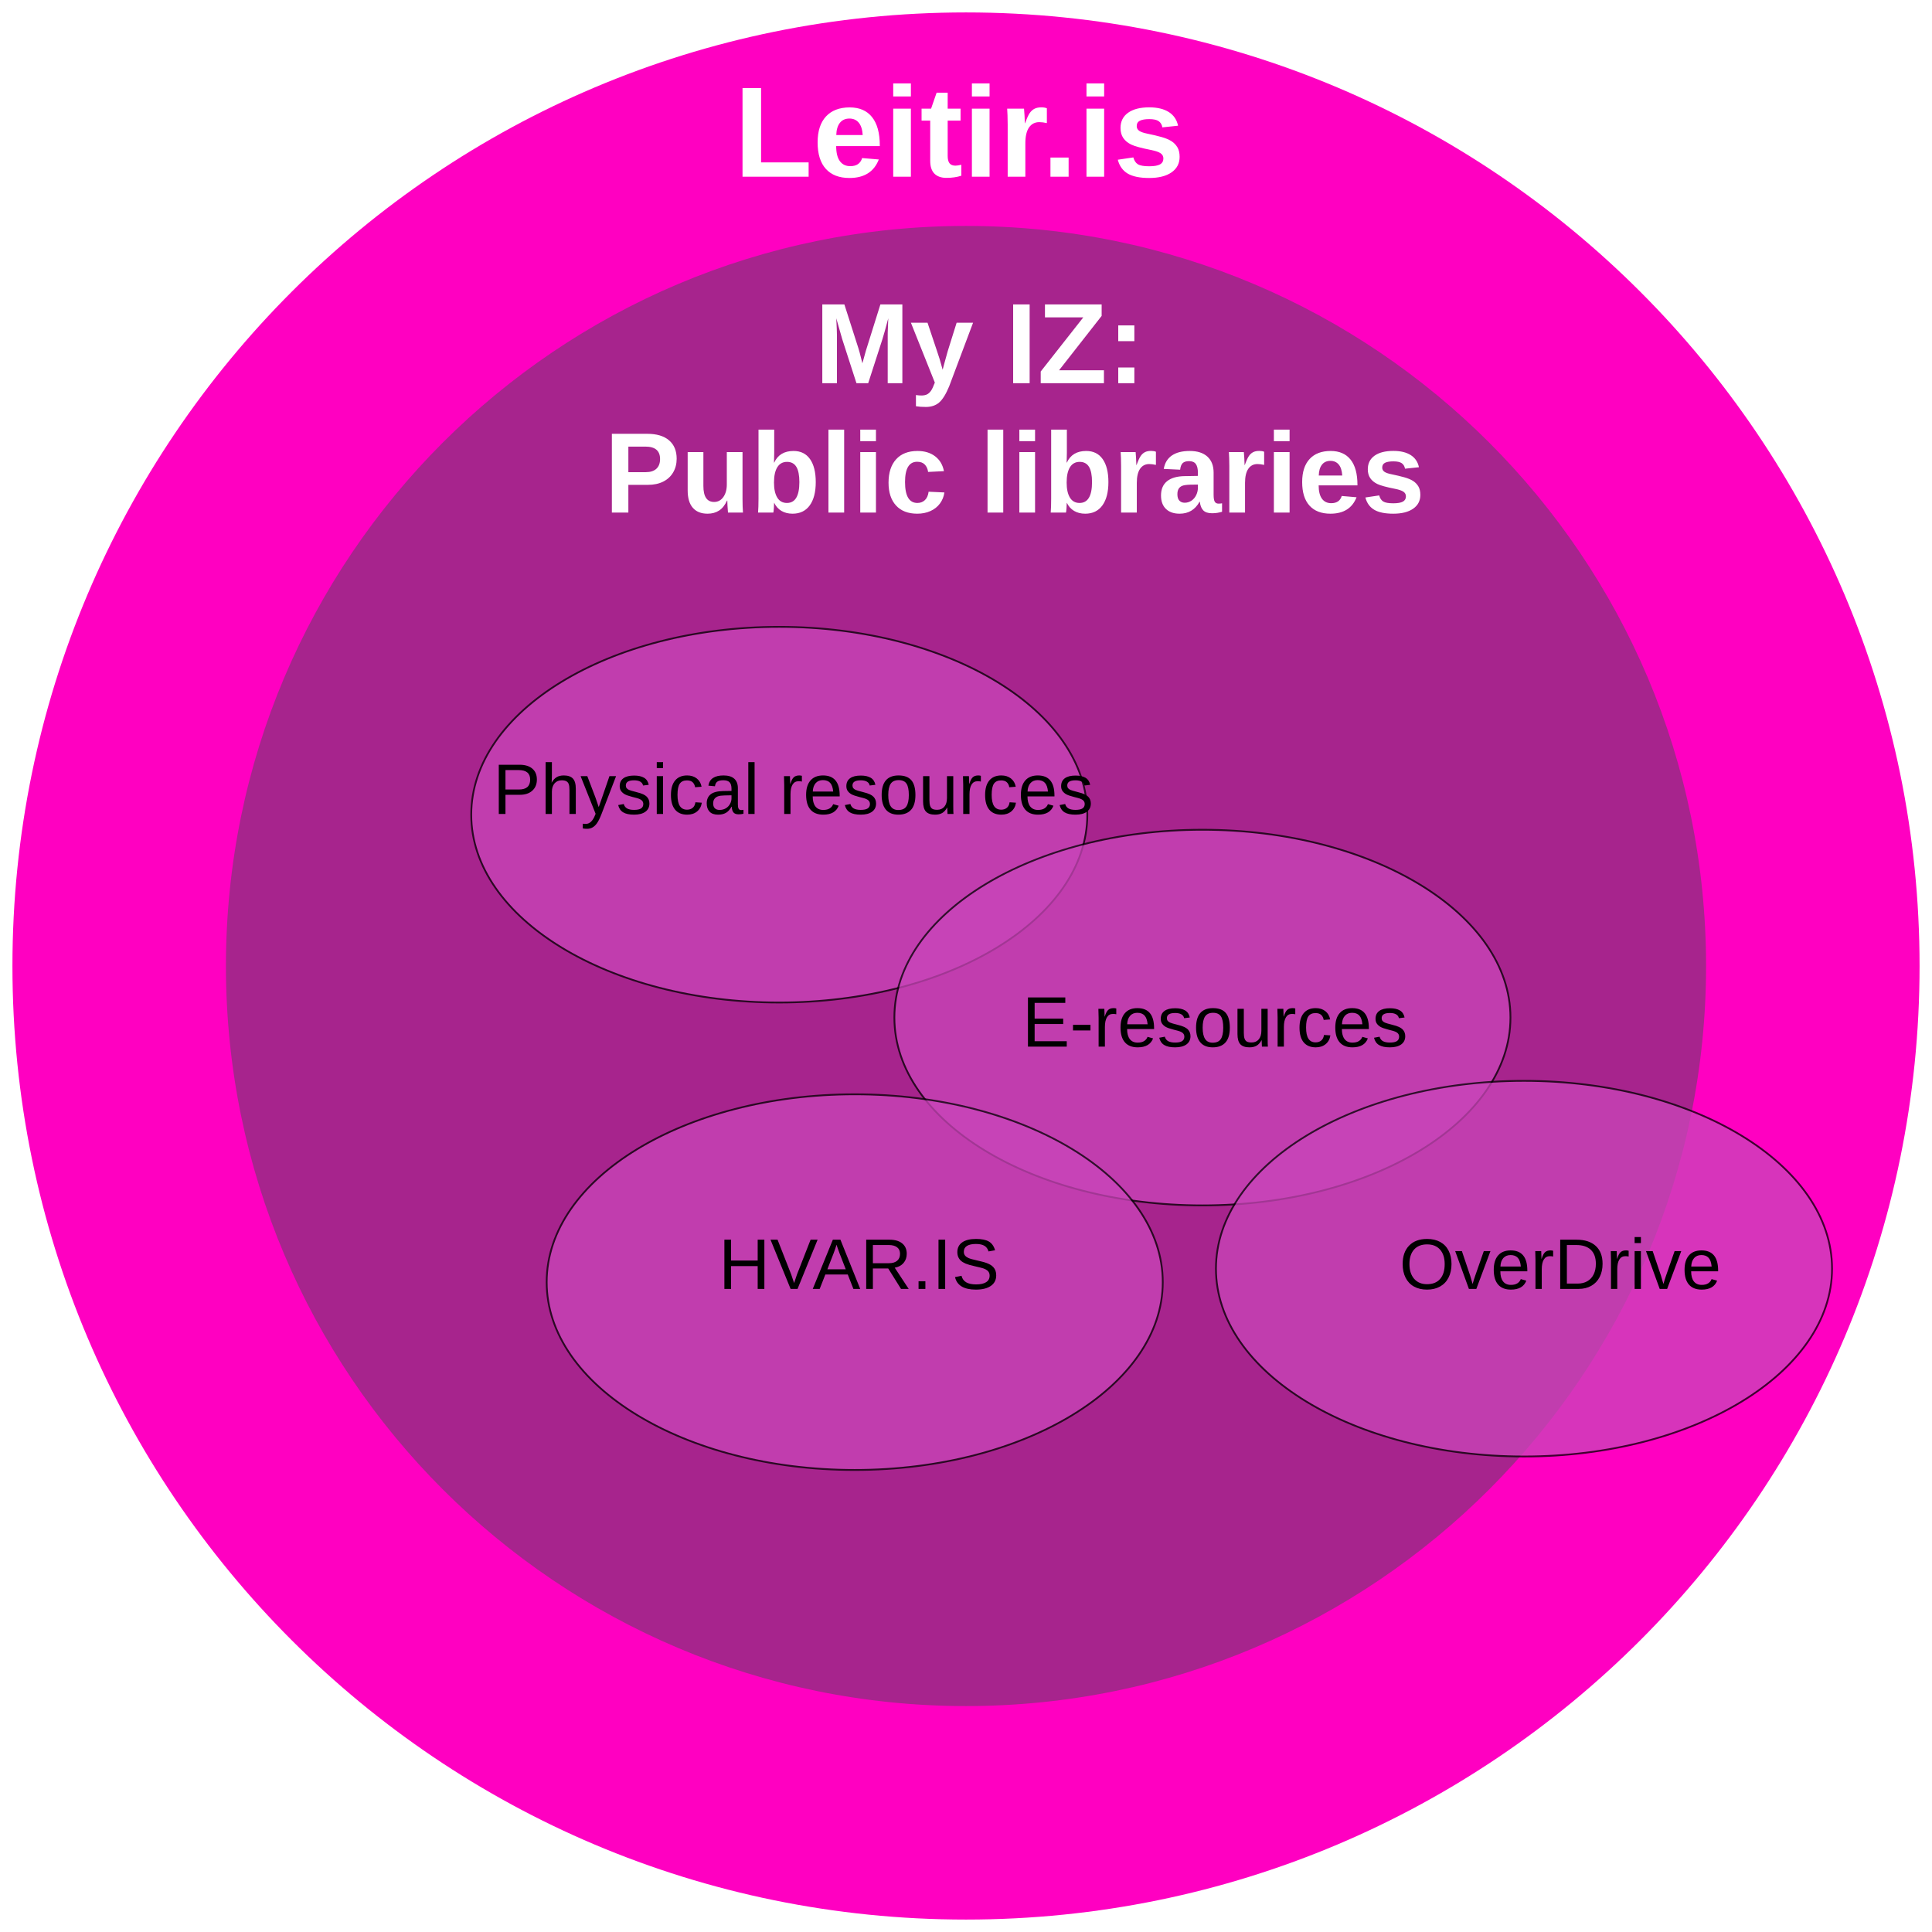
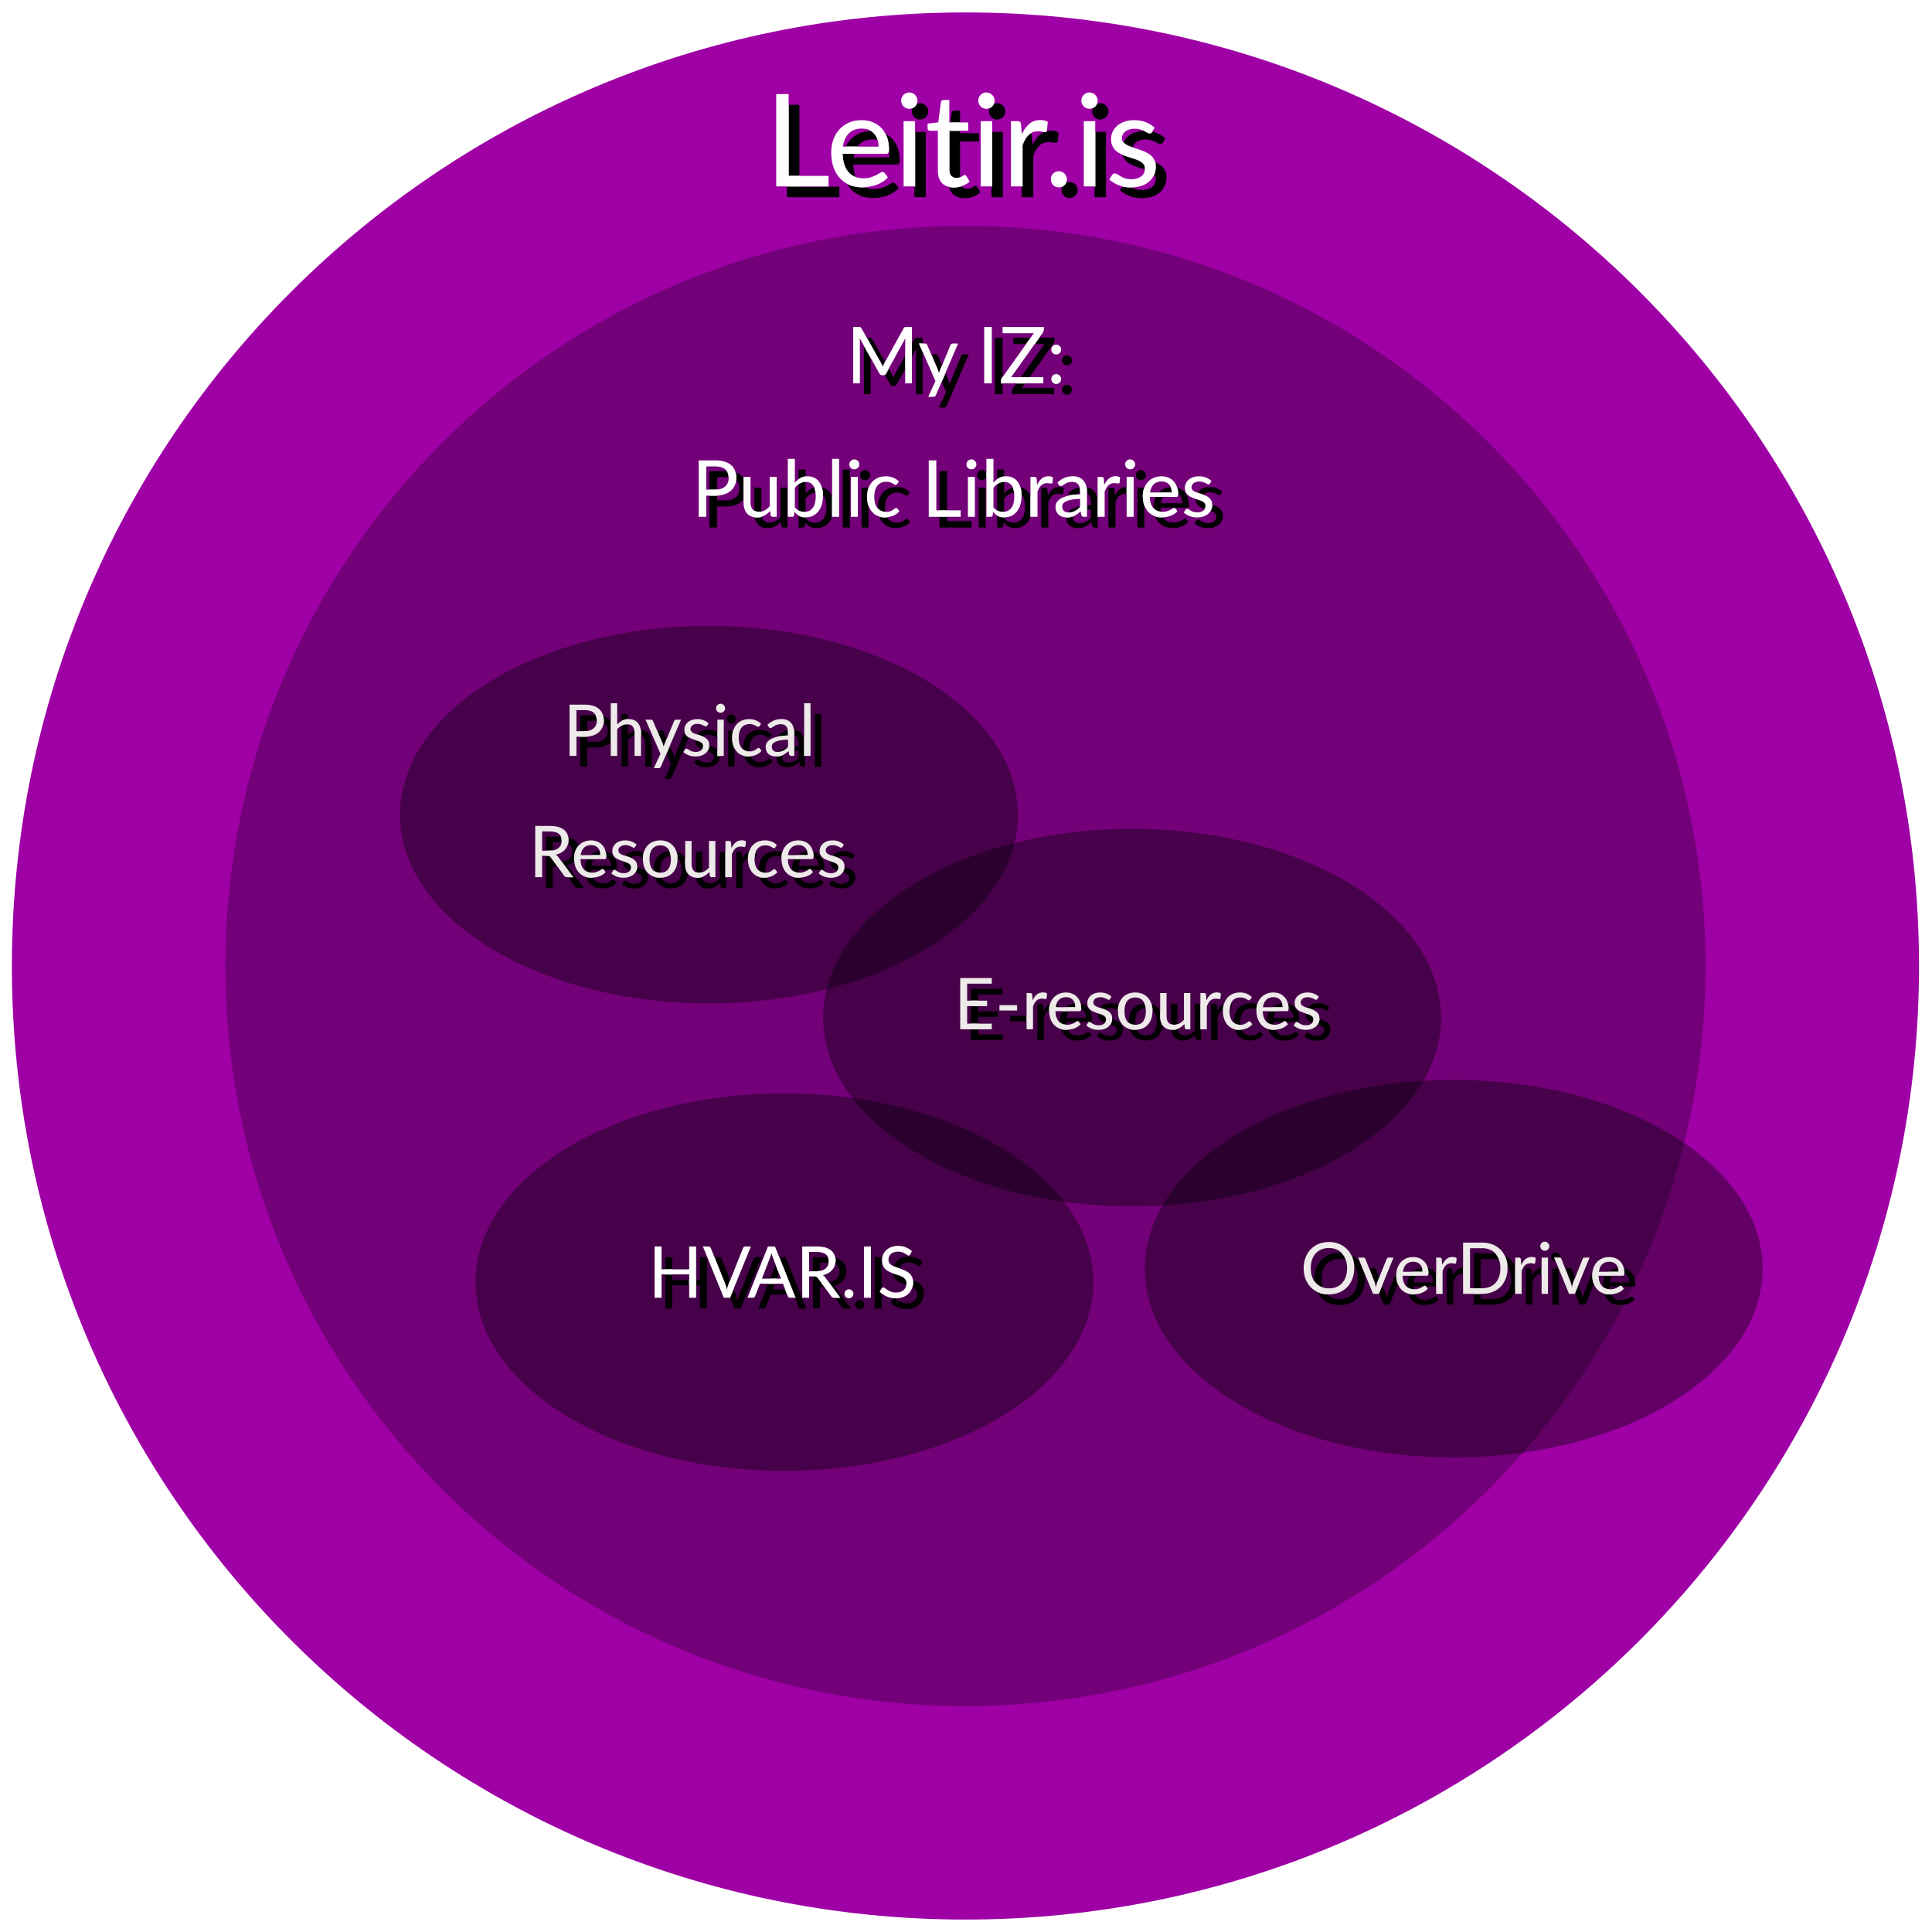
<svg xmlns="http://www.w3.org/2000/svg" version="1.1" width="1080" height="1080" viewBox="0 0 1080 1080" xml:space="preserve">
  <defs>
</defs>
-   <g transform="matrix(1 0 0 1 540 540)" id="20ad3452-92aa-4ecf-bdd2-4b3528daa9b5">
+   <g transform="matrix(1 0 0 1 540 540)" id="c35a52e6-7a4a-4d16-a563-70c82c0cb6e1">
</g>
-   <g transform="matrix(1 0 0 1 540 540)" id="30891044-c371-4c28-94eb-b5bd01d246da">
+   <g transform="matrix(1 0 0 1 540 540)" id="1f709ef4-7a08-4ff4-98dc-c5dd4b7e169f">
    <rect style="stroke: none; stroke-width: 1; stroke-dasharray: none; stroke-linecap: butt; stroke-dashoffset: 0; stroke-linejoin: miter; stroke-miterlimit: 4; fill: rgb(255,255,255); fill-rule: nonzero; opacity: 1; visibility: hidden;" vector-effect="non-scaling-stroke" x="-540" y="-540" rx="0" ry="0" width="1080" height="1080" />
  </g>
-   <g transform="matrix(15.23 0 0 15.23 540 540)" id="fb1ac330-2d4c-42b7-84d3-cbdc4f27d184">
-     <circle style="stroke: rgb(0,0,0); stroke-width: 0; stroke-dasharray: none; stroke-linecap: butt; stroke-dashoffset: 0; stroke-linejoin: miter; stroke-miterlimit: 4; fill: rgb(255,0,193); fill-rule: nonzero; opacity: 1;" vector-effect="non-scaling-stroke" cx="0" cy="0" r="35" />
+   <g transform="matrix(1 0 0 1 500.69 540)">
+     <rect style="stroke: none; stroke-width: 1; stroke-dasharray: none; stroke-linecap: butt; stroke-dashoffset: 0; stroke-linejoin: miter; stroke-miterlimit: 4; fill: rgb(255,255,255); fill-rule: nonzero; opacity: 1; visibility: hidden;" vector-effect="non-scaling-stroke" x="-540" y="-540" rx="0" ry="0" width="1080" height="1080" />
  </g>
-   <g transform="matrix(11.82 0 0 11.82 540 540)" id="ef6815a4-2ca9-4890-b376-d76b1940970e">
-     <circle style="stroke: rgb(0,0,0); stroke-width: 0; stroke-dasharray: none; stroke-linecap: butt; stroke-dashoffset: 0; stroke-linejoin: miter; stroke-miterlimit: 4; fill: rgb(167,36,141); fill-rule: nonzero; opacity: 1;" vector-effect="non-scaling-stroke" cx="0" cy="0" r="35" />
+   <g transform="matrix(15.23 0 0 15.23 539.69 540)">
+     <circle style="stroke: rgb(0,0,0); stroke-width: 0; stroke-dasharray: none; stroke-linecap: butt; stroke-dashoffset: 0; stroke-linejoin: miter; stroke-miterlimit: 4; fill: rgb(158,0,165); fill-rule: nonzero; opacity: 1;" vector-effect="non-scaling-stroke" cx="0" cy="0" r="35" />
  </g>
-   <g transform="matrix(1 0 0 1 540 76.17)" style="" id="911ac6b3-dc09-47ca-b026-ee33cfc7ef61">
-     <text xml:space="preserve" font-family="Arial" font-size="72" font-style="normal" font-weight="900" style="stroke: none; stroke-width: 1; stroke-dasharray: none; stroke-linecap: butt; stroke-dashoffset: 0; stroke-linejoin: miter; stroke-miterlimit: 4; fill: rgb(255,255,255); fill-rule: nonzero; opacity: 1; white-space: pre;">
-       <tspan x="-129.74" y="22.62">Leitir.is</tspan>
+   <g transform="matrix(11.82 0 0 11.82 539.69 540)">
+     <circle style="stroke: rgb(0,0,0); stroke-width: 0; stroke-dasharray: none; stroke-linecap: butt; stroke-dashoffset: 0; stroke-linejoin: miter; stroke-miterlimit: 4; fill: rgb(0,0,0); fill-rule: nonzero; opacity: 0.27;" vector-effect="non-scaling-stroke" cx="0" cy="0" r="35" />
+   </g>
+   <g transform="matrix(4.92 0 0 3 396.31 455.41)">
+     <circle style="stroke: rgb(0,0,0); stroke-width: 1; stroke-dasharray: none; stroke-linecap: butt; stroke-dashoffset: 0; stroke-linejoin: miter; stroke-miterlimit: 4; fill: rgb(0,0,0); fill-rule: nonzero; opacity: 0.38;" vector-effect="non-scaling-stroke" cx="0" cy="0" r="35" />
+   </g>
+   <g transform="matrix(4.92 0 0 3 632.85 568.83)">
+     <circle style="stroke: rgb(0,0,0); stroke-width: 1; stroke-dasharray: none; stroke-linecap: butt; stroke-dashoffset: 0; stroke-linejoin: miter; stroke-miterlimit: 4; fill: rgb(0,0,0); fill-rule: nonzero; opacity: 0.38;" vector-effect="non-scaling-stroke" cx="0" cy="0" r="35" />
+   </g>
+   <g transform="matrix(4.92 0 0 3 438.48 716.72)">
+     <circle style="stroke: rgb(0,0,0); stroke-width: 1; stroke-dasharray: none; stroke-linecap: butt; stroke-dashoffset: 0; stroke-linejoin: miter; stroke-miterlimit: 4; fill: rgb(0,0,0); fill-rule: nonzero; opacity: 0.38;" vector-effect="non-scaling-stroke" cx="0" cy="0" r="35" />
+   </g>
+   <g transform="matrix(4.92 0 0 3 812.61 709.19)">
+     <circle style="stroke: rgb(0,0,0); stroke-width: 1; stroke-dasharray: none; stroke-linecap: butt; stroke-dashoffset: 0; stroke-linejoin: miter; stroke-miterlimit: 4; fill: rgb(0,0,0); fill-rule: nonzero; opacity: 0.38;" vector-effect="non-scaling-stroke" cx="0" cy="0" r="35" />
+   </g>
+   <g transform="matrix(1 0 0 1 540.5 81.58)" style="filter: url(#SVGID_73);" id="d1e3941b-c6a8-4ae4-9036-e44000878c91">
+     <filter id="SVGID_73" y="-27%" height="154%" x="-21%" width="142%">
+       <feGaussianBlur in="SourceAlpha" stdDeviation="0" />
+       <feOffset dx="6" dy="6" result="oBlur" />
+       <feFlood flood-color="rgb(0,0,0)" flood-opacity="1" />
+       <feComposite in2="oBlur" operator="in" />
+       <feMerge>
+         <feMergeNode />
+         <feMergeNode in="SourceGraphic" />
+       </feMerge>
+     </filter>
+     <text xml:space="preserve" font-family="Lato" font-size="72" font-style="normal" font-weight="400" style="stroke: none; stroke-width: 1; stroke-dasharray: none; stroke-linecap: butt; stroke-dashoffset: 0; stroke-linejoin: miter; stroke-miterlimit: 4; fill: rgb(255,255,255); fill-rule: nonzero; opacity: 1; white-space: pre;">
+       <tspan x="-113.18" y="22.62">Leitir.is</tspan>
    </text>
  </g>
-   <g transform="matrix(1 0 0 1 540 230.27)" style="" id="7b0446a9-3933-4980-ad98-d925549fab92">
-     <text xml:space="preserve" font-family="Arial" font-size="64" font-style="normal" font-weight="700" style="stroke: none; stroke-width: 1; stroke-dasharray: none; stroke-linecap: butt; stroke-dashoffset: 0; stroke-linejoin: miter; stroke-miterlimit: 4; fill: rgb(255,255,255); fill-rule: nonzero; opacity: 1; white-space: pre;">
-       <tspan x="-84.61" y="-16.06">My IZ:</tspan>
-       <tspan x="-202.24" y="56.26">Public libraries</tspan>
+   <g transform="matrix(1 0 0 1 534.7 237.78)" style="filter: url(#SVGID_50);" id="a293eef2-6c0e-4b6c-94a1-243ec935df69">
+     <filter id="SVGID_50" y="-25%" height="150%" x="-21%" width="142%">
+       <feGaussianBlur in="SourceAlpha" stdDeviation="0" />
+       <feOffset dx="6" dy="6" result="oBlur" />
+       <feFlood flood-color="rgb(0,0,0)" flood-opacity="1" />
+       <feComposite in2="oBlur" operator="in" />
+       <feMerge>
+         <feMergeNode />
+         <feMergeNode in="SourceGraphic" />
+       </feMerge>
+     </filter>
+     <text xml:space="preserve" font-family="Lato" font-size="44" font-style="normal" font-weight="400" style="stroke: none; stroke-width: 1; stroke-dasharray: none; stroke-linecap: butt; stroke-dashoffset: 0; stroke-linejoin: miter; stroke-miterlimit: 4; fill: rgb(255,255,255); fill-rule: nonzero; opacity: 1; white-space: pre;">
+       <tspan x="-61.78" y="-23.47">My IZ:</tspan>
+       <tspan x="-148.17" y="51.11">Public Libraries</tspan>
    </text>
  </g>
-   <g transform="matrix(4.92 0 0 3 435.62 455.41)" id="6d721aad-1d74-496b-b5a9-87eecb9135fa">
-     <circle style="stroke: rgb(0,0,0); stroke-width: 1; stroke-dasharray: none; stroke-linecap: butt; stroke-dashoffset: 0; stroke-linejoin: miter; stroke-miterlimit: 4; fill: rgb(202,69,186); fill-rule: nonzero; opacity: 0.75;" vector-effect="non-scaling-stroke" cx="0" cy="0" r="35" />
-   </g>
-   <g transform="matrix(1 0 0 1 437.08 442.44)" style="" id="eb97fc40-0444-4d8c-bf51-0a4c4913145e">
-     <text xml:space="preserve" font-family="Arial" font-size="40" font-style="normal" font-weight="400" style="stroke: none; stroke-width: 1; stroke-dasharray: none; stroke-linecap: butt; stroke-dashoffset: 0; stroke-linejoin: miter; stroke-miterlimit: 4; fill: rgb(0,0,0); fill-rule: nonzero; opacity: 1; white-space: pre;">
-       <tspan x="-161.54" y="12.57">Physical resources</tspan>
+   <g transform="matrix(1 0 0 1 386.37 443.89)" style="filter: url(#SVGID_139);" id="07f396c6-e535-4fef-850a-7dc4fb428b8b">
+     <filter id="SVGID_139" y="-25%" height="150%" x="-21%" width="142%">
+       <feGaussianBlur in="SourceAlpha" stdDeviation="0" />
+       <feOffset dx="6" dy="6" result="oBlur" />
+       <feFlood flood-color="rgb(0,0,0)" flood-opacity="1" />
+       <feComposite in2="oBlur" operator="in" />
+       <feMerge>
+         <feMergeNode />
+         <feMergeNode in="SourceGraphic" />
+       </feMerge>
+     </filter>
+     <text xml:space="preserve" font-family="Lato" font-size="40" font-style="normal" font-weight="400" style="stroke: none; stroke-width: 1; stroke-dasharray: none; stroke-linecap: butt; stroke-dashoffset: 0; stroke-linejoin: miter; stroke-miterlimit: 4; fill: rgb(238,234,234); fill-rule: nonzero; opacity: 1; white-space: pre;">
+       <tspan x="-71.66" y="-21.33">Physical</tspan>
+       <tspan x="-90.84" y="46.47">Resources</tspan>
    </text>
  </g>
-   <g transform="matrix(4.92 0 0 3 672.16 568.83)" id="6d721aad-1d74-496b-b5a9-87eecb9135fa">
-     <circle style="stroke: rgb(0,0,0); stroke-width: 1; stroke-dasharray: none; stroke-linecap: butt; stroke-dashoffset: 0; stroke-linejoin: miter; stroke-miterlimit: 4; fill: rgb(202,69,186); fill-rule: nonzero; opacity: 0.75;" vector-effect="non-scaling-stroke" cx="0" cy="0" r="35" />
+   <g transform="matrix(1 0 0 1 437.08 712.87)" style="filter: url(#SVGID_163);" id="75502d79-022d-46ed-bf4f-a04832b86561">
+     <filter id="SVGID_163" y="-33%" height="166%" x="-21%" width="142%">
+       <feGaussianBlur in="SourceAlpha" stdDeviation="0" />
+       <feOffset dx="6" dy="6" result="oBlur" />
+       <feFlood flood-color="rgb(0,0,0)" flood-opacity="1" />
+       <feComposite in2="oBlur" operator="in" />
+       <feMerge>
+         <feMergeNode />
+         <feMergeNode in="SourceGraphic" />
+       </feMerge>
+     </filter>
+     <text xml:space="preserve" font-family="Lato" font-size="40" font-style="normal" font-weight="400" style="stroke: none; stroke-width: 1; stroke-dasharray: none; stroke-linecap: butt; stroke-dashoffset: 0; stroke-linejoin: miter; stroke-miterlimit: 4; fill: rgb(255,255,255); fill-rule: nonzero; opacity: 1; white-space: pre;">
+       <tspan x="-74.82" y="12.57">HVAR.IS</tspan>
+     </text>
  </g>
-   <g transform="matrix(1 0 0 1 675.93 572.51)" style="" id="78a65c23-5f83-4d3a-8d5d-0e49c61dd1cb">
-     <text xml:space="preserve" font-family="Arial" font-size="40" font-style="normal" font-weight="400" style="stroke: none; stroke-width: 1; stroke-dasharray: none; stroke-linecap: butt; stroke-dashoffset: 0; stroke-linejoin: miter; stroke-miterlimit: 4; fill: rgb(0,0,0); fill-rule: nonzero; opacity: 1; white-space: pre;">
+   <g transform="matrix(1 0 0 1 637.68 562.81)" style="filter: url(#SVGID_165);">
+     <filter id="SVGID_165" y="-33%" height="166%" x="-21%" width="142%">
+       <feGaussianBlur in="SourceAlpha" stdDeviation="0" />
+       <feOffset dx="6" dy="6" result="oBlur" />
+       <feFlood flood-color="rgb(0,0,0)" flood-opacity="1" />
+       <feComposite in2="oBlur" operator="in" />
+       <feMerge>
+         <feMergeNode />
+         <feMergeNode in="SourceGraphic" />
+       </feMerge>
+     </filter>
+     <text xml:space="preserve" font-family="Lato" font-size="40" font-style="normal" font-weight="400" style="stroke: none; stroke-width: 1; stroke-dasharray: none; stroke-linecap: butt; stroke-dashoffset: 0; stroke-linejoin: miter; stroke-miterlimit: 4; fill: rgb(238,234,234); fill-rule: nonzero; opacity: 1; white-space: pre;">
      <tspan x="-104.58" y="12.57">E-resources</tspan>
    </text>
  </g>
-   <g transform="matrix(4.92 0 0 3 477.79 716.72)" id="6d721aad-1d74-496b-b5a9-87eecb9135fa">
-     <circle style="stroke: rgb(0,0,0); stroke-width: 1; stroke-dasharray: none; stroke-linecap: butt; stroke-dashoffset: 0; stroke-linejoin: miter; stroke-miterlimit: 4; fill: rgb(202,69,186); fill-rule: nonzero; opacity: 0.75;" vector-effect="non-scaling-stroke" cx="0" cy="0" r="35" />
-   </g>
-   <g transform="matrix(1 0 0 1 476.48 707.94)" style="" id="a1ceb20a-36eb-40cf-bed7-c9d8cd47fefb">
-     <text xml:space="preserve" font-family="Arial" font-size="40" font-style="normal" font-weight="400" style="stroke: none; stroke-width: 1; stroke-dasharray: none; stroke-linecap: butt; stroke-dashoffset: 0; stroke-linejoin: miter; stroke-miterlimit: 4; fill: rgb(0,0,0); fill-rule: nonzero; opacity: 1; white-space: pre;">
-       <tspan x="-74.82" y="12.57">HVAR.IS</tspan>
-     </text>
-   </g>
-   <g transform="matrix(4.92 0 0 3 851.92 709.19)" id="6d721aad-1d74-496b-b5a9-87eecb9135fa">
-     <circle style="stroke: rgb(0,0,0); stroke-width: 1; stroke-dasharray: none; stroke-linecap: butt; stroke-dashoffset: 0; stroke-linejoin: miter; stroke-miterlimit: 4; fill: rgb(202,69,186); fill-rule: nonzero; opacity: 0.75;" vector-effect="non-scaling-stroke" cx="0" cy="0" r="35" />
-   </g>
-   <g transform="matrix(1 0 0 1 875.38 707.94)" style="" id="87c18a88-d31c-4e18-879a-2ce58e4b960c">
-     <text xml:space="preserve" font-family="Arial" font-size="40" font-style="normal" font-weight="400" style="stroke: none; stroke-width: 1; stroke-dasharray: none; stroke-linecap: butt; stroke-dashoffset: 0; stroke-linejoin: miter; stroke-miterlimit: 4; fill: rgb(0,0,0); fill-rule: nonzero; opacity: 1; white-space: pre;">
+   <g transform="matrix(1 0 0 1 820.05 710.7)" style="filter: url(#SVGID_167);">
+     <filter id="SVGID_167" y="-33%" height="166%" x="-21%" width="142%">
+       <feGaussianBlur in="SourceAlpha" stdDeviation="0" />
+       <feOffset dx="6" dy="6" result="oBlur" />
+       <feFlood flood-color="rgb(0,0,0)" flood-opacity="1" />
+       <feComposite in2="oBlur" operator="in" />
+       <feMerge>
+         <feMergeNode />
+         <feMergeNode in="SourceGraphic" />
+       </feMerge>
+     </filter>
+     <text xml:space="preserve" font-family="Lato" font-size="40" font-style="normal" font-weight="400" style="stroke: none; stroke-width: 1; stroke-dasharray: none; stroke-linecap: butt; stroke-dashoffset: 0; stroke-linejoin: miter; stroke-miterlimit: 4; fill: rgb(238,234,234); fill-rule: nonzero; opacity: 1; white-space: pre;">
      <tspan x="-93.18" y="12.57">OverDrive</tspan>
    </text>
  </g>
-   <g transform="matrix(0 0 0 0 0 0)">
-     <g style="">
- </g>
-   </g>
</svg>
